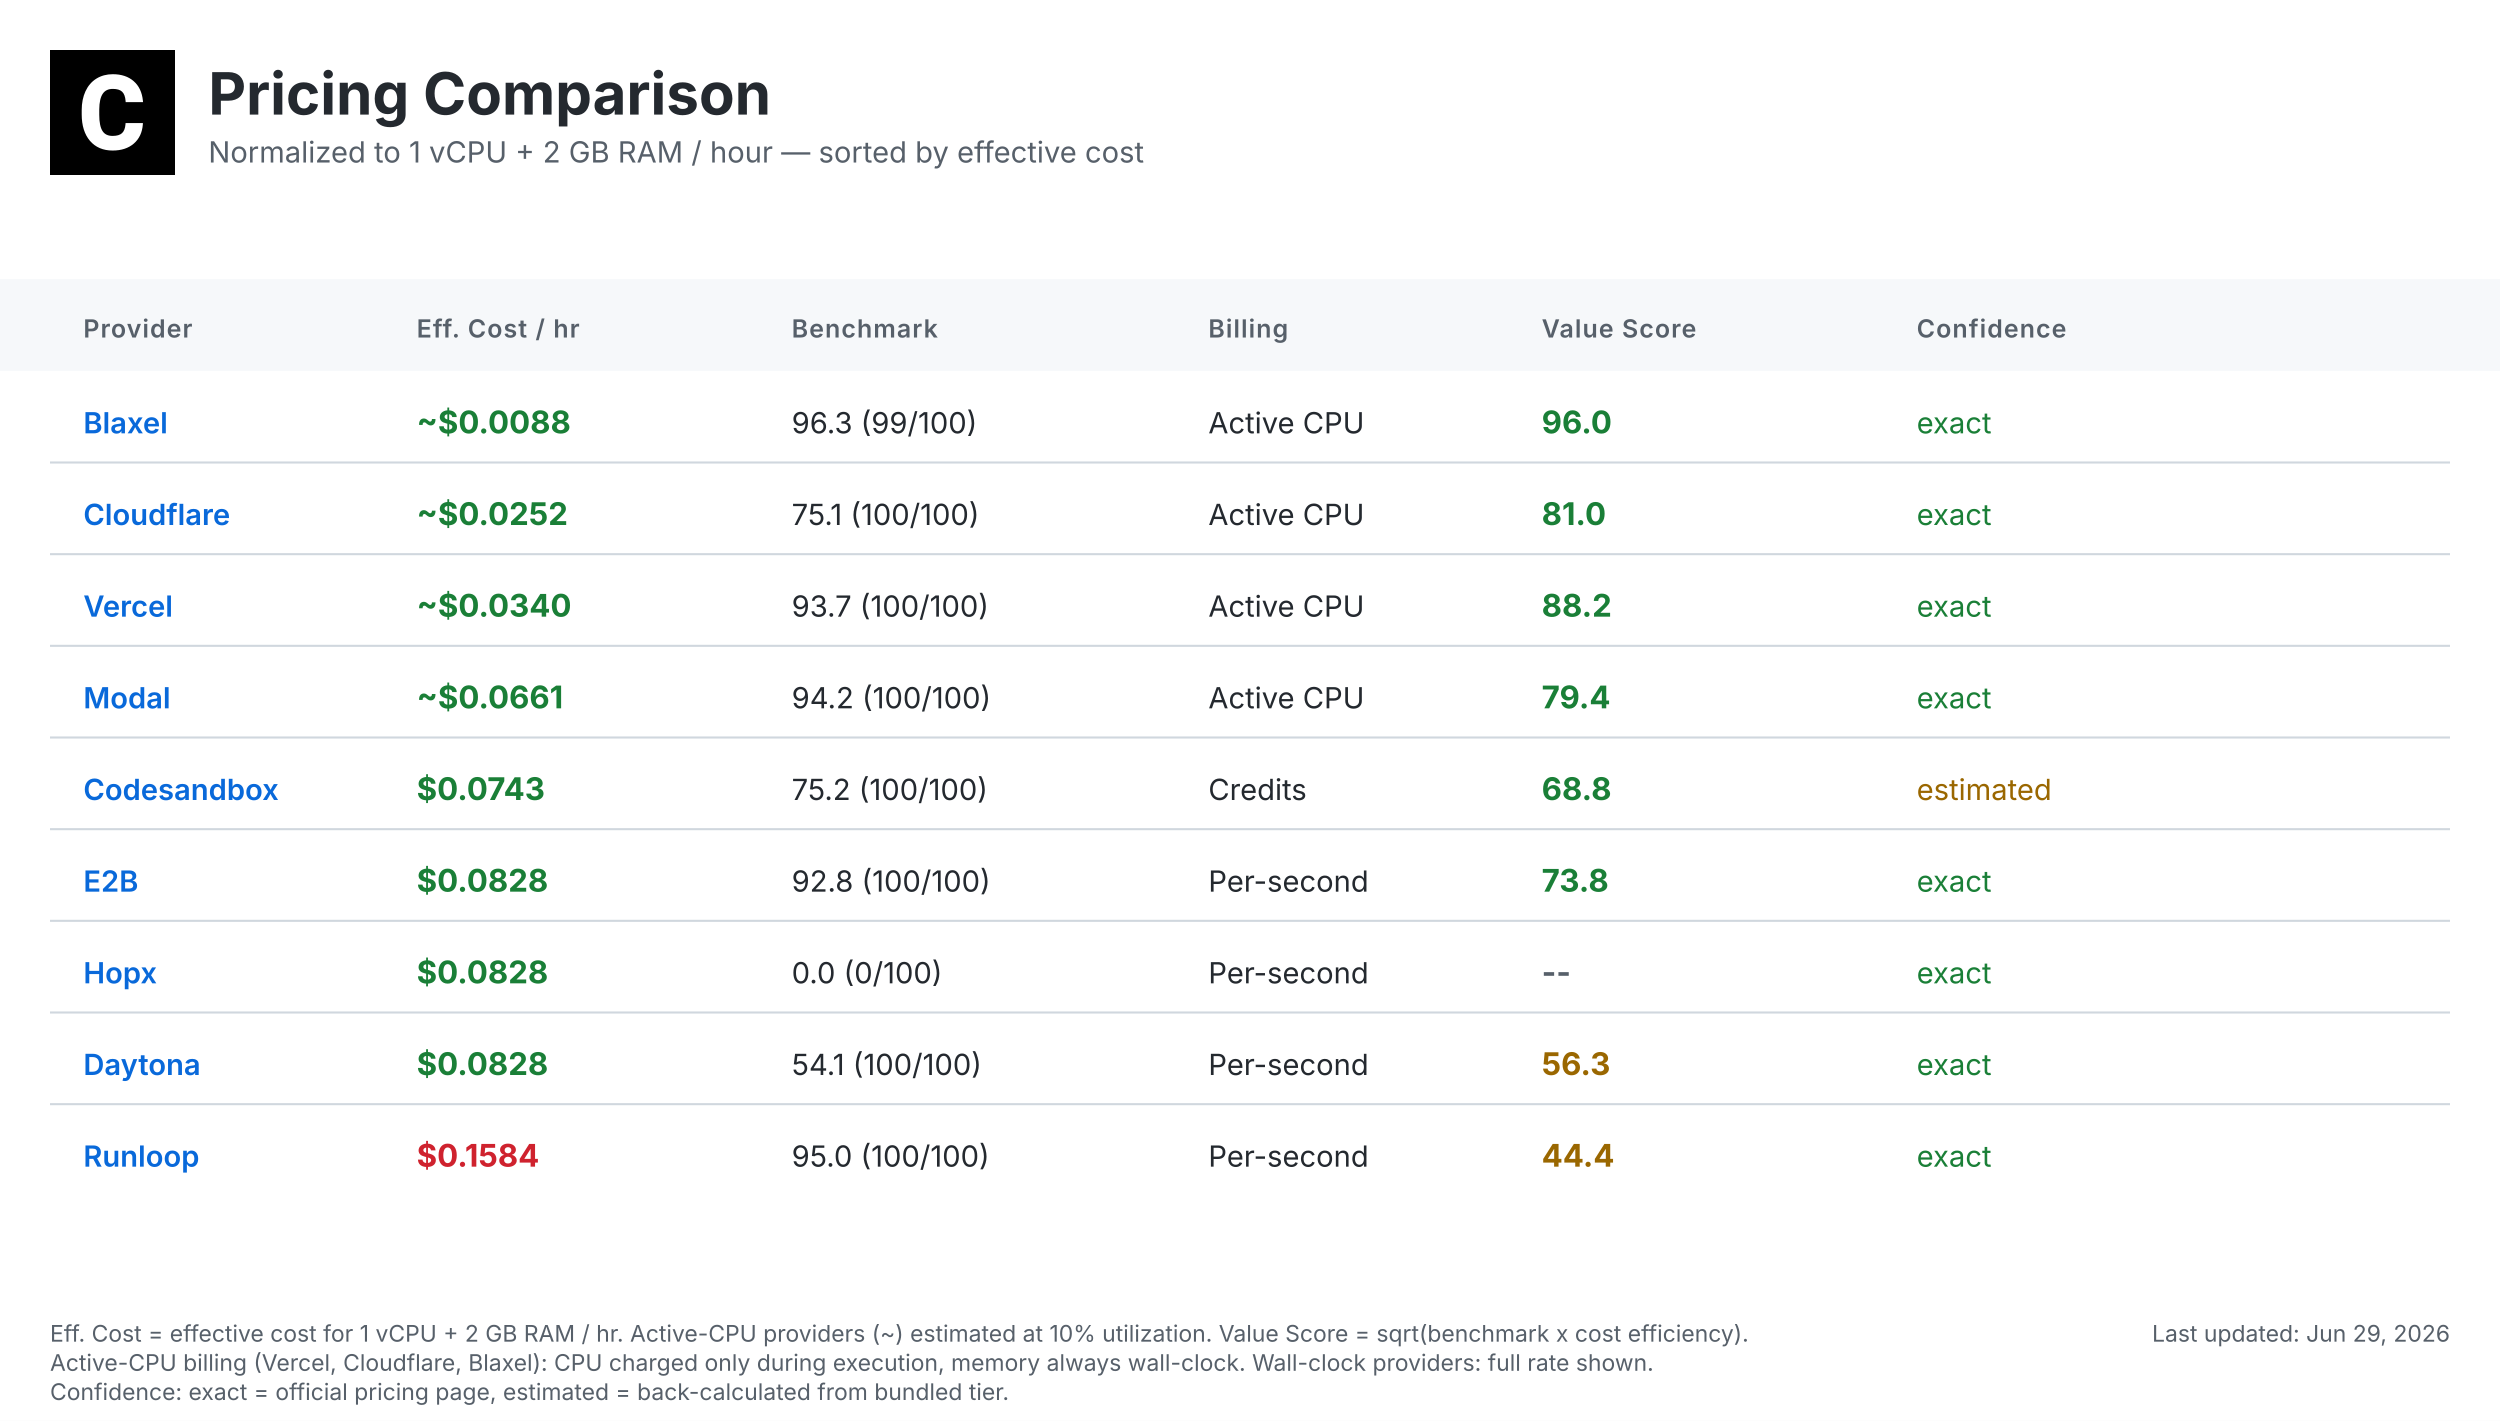
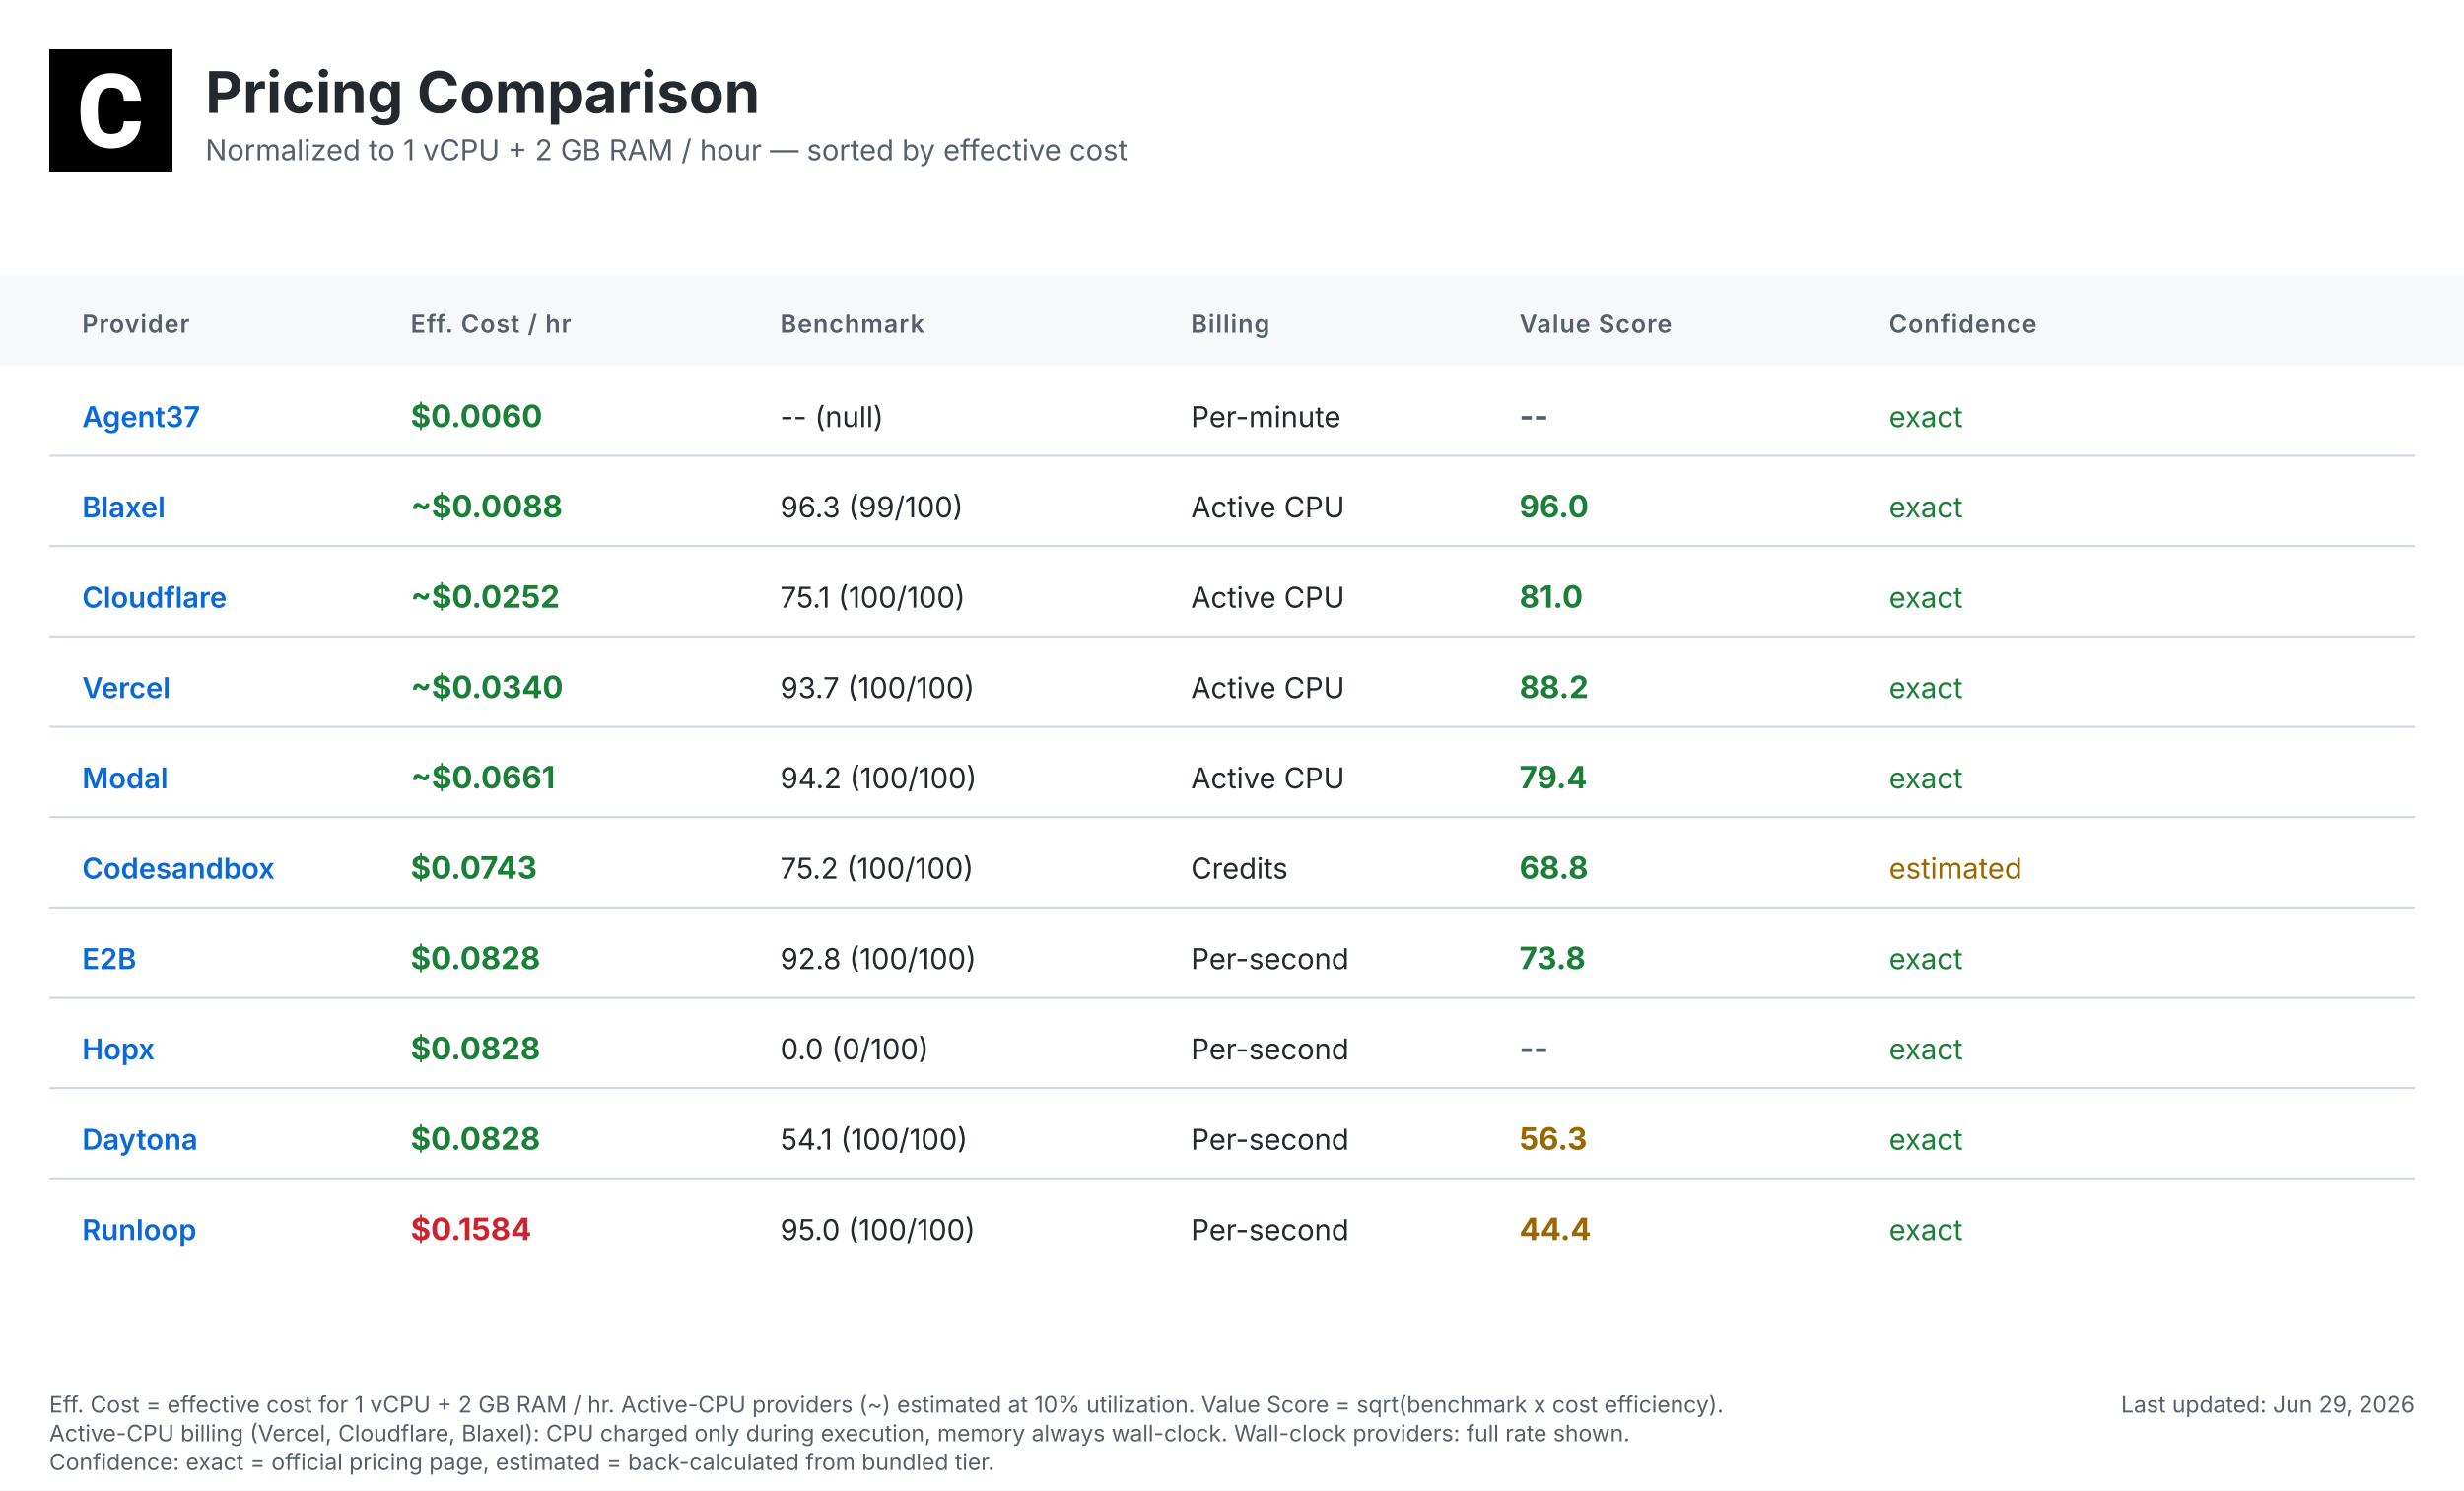
- <svg xmlns="http://www.w3.org/2000/svg" width="1200" height="682" viewBox="0 0 1200 682">
+ <svg xmlns="http://www.w3.org/2000/svg" width="1200" height="726" viewBox="0 0 1200 726">
  <defs>
    <linearGradient id="headerGrad" x1="0%" y1="0%" x2="100%" y2="100%">
      <stop offset="0%" style="stop-color:#f6f8fa;stop-opacity:1" />
      <stop offset="100%" style="stop-color:#ffffff;stop-opacity:1" />
    </linearGradient>
  </defs>
  <style>
    .bg { fill: #ffffff; }
    .header-bg { fill: url(#headerGrad); }
    .table-header-bg { fill: #f6f8fa; }
    .table-header { font: 600 12px 'Inter', 'SF Pro Display', -apple-system, BlinkMacSystemFont, 'Segoe UI', Roboto, Helvetica, Arial, sans-serif; fill: #57606a; text-transform: uppercase; letter-spacing: 0.5px; }
    .row { font: 14px 'Inter', 'SF Pro Display', -apple-system, BlinkMacSystemFont, 'Segoe UI', Roboto, Helvetica, Arial, sans-serif; fill: #24292f; }
    .provider { font-weight: 600; fill: #0969da; }
    .cost { font-weight: 700; font-size: 15px; }
    .value { font-weight: 700; font-size: 15px; }
    .fast { fill: #1a7f37; }
    .medium { fill: #9a6700; }
    .slow { fill: #cf222e; }
    .status { fill: #57606a; }
    .divider { stroke: #d0d7de; stroke-width: 1; }
    .border { stroke: #d0d7de; stroke-width: 1; fill: none; }
    .timestamp { font: 11px 'Inter', 'SF Pro Display', -apple-system, BlinkMacSystemFont, 'Segoe UI', Roboto, Helvetica, Arial, sans-serif; fill: #57606a; }
    .title { font: bold 28px 'Inter', 'SF Pro Display', -apple-system, BlinkMacSystemFont, 'Segoe UI', Roboto, Helvetica, Arial, sans-serif; fill: #24292f; }
    .subtitle { font: 14px 'Inter', 'SF Pro Display', -apple-system, BlinkMacSystemFont, 'Segoe UI', Roboto, Helvetica, Arial, sans-serif; fill: #57606a; }
    .logo { fill: #24292f; }
    .confidence-exact { fill: #1a7f37; }
    .confidence-estimated { fill: #9a6700; }
    .confidence-unknown { fill: #cf222e; }
  </style>
-   <rect class="bg" width="1200" height="682" />
+   <rect class="bg" width="1200" height="726" />
  <g transform="translate(24, 24)">
    <rect width="60" height="60" fill="#000000" />
    <g transform="scale(0.035) translate(0, 0)">
      <path fill="#ffffff" d="M1036.26,1002.28h237.87l-.93,19.09c-8.38,110.32-49.81,198.3-123.82,262.07-73.09,63.31-170.84,95.43-290.48,95.43-130.81,0-235.55-44.69-311.43-133.6-74.48-87.98-112.65-209.48-112.65-361.23v-60.51c0-96.83,17.7-183.41,51.68-257.43,34.91-74.95,85.19-133.61,149.89-173.63,64.7-40.04,140.12-60.52,225.3-60.52,117.77,0,214.13,32.12,286.29,95.9,72.62,63.3,114.98,153.61,126.15,267.67l1.86,19.08h-238.34l-.93-15.83c-4.65-59.11-20.95-101.94-47.95-127.08-27-25.6-69.83-38.17-127.08-38.17-61.91,0-107.06,20.95-137.33,65.17-31.65,45.15-47.94,117.77-48.87,215.53v74.48c0,102.41,15.36,177.83,45.62,223.91,28.86,44.22,74.01,65.63,137.79,65.63,58.19,0,101.48-12.57,128.95-38.17,26.99-25.14,43.29-66.1,47.48-121.5l.93-16.3Z" />
    </g>
  </g>
  <text class="title" x="100" y="55">Pricing Comparison</text>
  <text class="subtitle" x="100" y="78">Normalized to 1 vCPU + 2 GB RAM / hour — sorted by effective cost</text>
  <rect class="table-header-bg" y="134" width="1200" height="44" />
  <text class="table-header" x="40" y="162">Provider</text>
  <text class="table-header" x="200" y="162">Eff. Cost / hr</text>
  <text class="table-header" x="380" y="162">Benchmark</text>
  <text class="table-header" x="580" y="162">Billing</text>
  <text class="table-header" x="740" y="162">Value Score</text>
  <text class="table-header" x="920" y="162">Confidence</text>
-   <text class="row provider" x="40" y="208">Blaxel</text>
-   <text class="row cost fast" x="200" y="208">~$0.0088</text>
-   <text class="row" x="380" y="208">96.3 (99/100)</text>
-   <text class="row" x="580" y="208">Active CPU</text>
-   <text class="row value fast" x="740" y="208">96.0</text>
+   <text class="row provider" x="40" y="208">Agent37</text>
+   <text class="row cost fast" x="200" y="208">$0.0060</text>
+   <text class="row" x="380" y="208">-- (null)</text>
+   <text class="row" x="580" y="208">Per-minute</text>
+   <text class="row value status" x="740" y="208">--</text>
  <text class="row confidence-exact" x="920" y="208">exact</text>
  <line class="divider" x1="24" y1="222" x2="1176" y2="222" />
-   <text class="row provider" x="40" y="252">Cloudflare</text>
-   <text class="row cost fast" x="200" y="252">~$0.0252</text>
-   <text class="row" x="380" y="252">75.1 (100/100)</text>
+   <text class="row provider" x="40" y="252">Blaxel</text>
+   <text class="row cost fast" x="200" y="252">~$0.0088</text>
+   <text class="row" x="380" y="252">96.3 (99/100)</text>
  <text class="row" x="580" y="252">Active CPU</text>
-   <text class="row value fast" x="740" y="252">81.0</text>
+   <text class="row value fast" x="740" y="252">96.0</text>
  <text class="row confidence-exact" x="920" y="252">exact</text>
  <line class="divider" x1="24" y1="266" x2="1176" y2="266" />
-   <text class="row provider" x="40" y="296">Vercel</text>
-   <text class="row cost fast" x="200" y="296">~$0.0340</text>
-   <text class="row" x="380" y="296">93.7 (100/100)</text>
+   <text class="row provider" x="40" y="296">Cloudflare</text>
+   <text class="row cost fast" x="200" y="296">~$0.0252</text>
+   <text class="row" x="380" y="296">75.1 (100/100)</text>
  <text class="row" x="580" y="296">Active CPU</text>
-   <text class="row value fast" x="740" y="296">88.2</text>
+   <text class="row value fast" x="740" y="296">81.0</text>
  <text class="row confidence-exact" x="920" y="296">exact</text>
  <line class="divider" x1="24" y1="310" x2="1176" y2="310" />
-   <text class="row provider" x="40" y="340">Modal</text>
-   <text class="row cost fast" x="200" y="340">~$0.0661</text>
-   <text class="row" x="380" y="340">94.2 (100/100)</text>
+   <text class="row provider" x="40" y="340">Vercel</text>
+   <text class="row cost fast" x="200" y="340">~$0.0340</text>
+   <text class="row" x="380" y="340">93.7 (100/100)</text>
  <text class="row" x="580" y="340">Active CPU</text>
-   <text class="row value fast" x="740" y="340">79.4</text>
+   <text class="row value fast" x="740" y="340">88.2</text>
  <text class="row confidence-exact" x="920" y="340">exact</text>
  <line class="divider" x1="24" y1="354" x2="1176" y2="354" />
-   <text class="row provider" x="40" y="384">Codesandbox</text>
-   <text class="row cost fast" x="200" y="384">$0.0743</text>
-   <text class="row" x="380" y="384">75.2 (100/100)</text>
-   <text class="row" x="580" y="384">Credits</text>
-   <text class="row value fast" x="740" y="384">68.8</text>
-   <text class="row confidence-estimated" x="920" y="384">estimated</text>
+   <text class="row provider" x="40" y="384">Modal</text>
+   <text class="row cost fast" x="200" y="384">~$0.0661</text>
+   <text class="row" x="380" y="384">94.2 (100/100)</text>
+   <text class="row" x="580" y="384">Active CPU</text>
+   <text class="row value fast" x="740" y="384">79.4</text>
+   <text class="row confidence-exact" x="920" y="384">exact</text>
  <line class="divider" x1="24" y1="398" x2="1176" y2="398" />
-   <text class="row provider" x="40" y="428">E2B</text>
-   <text class="row cost fast" x="200" y="428">$0.0828</text>
-   <text class="row" x="380" y="428">92.8 (100/100)</text>
-   <text class="row" x="580" y="428">Per-second</text>
-   <text class="row value fast" x="740" y="428">73.8</text>
-   <text class="row confidence-exact" x="920" y="428">exact</text>
+   <text class="row provider" x="40" y="428">Codesandbox</text>
+   <text class="row cost fast" x="200" y="428">$0.0743</text>
+   <text class="row" x="380" y="428">75.2 (100/100)</text>
+   <text class="row" x="580" y="428">Credits</text>
+   <text class="row value fast" x="740" y="428">68.8</text>
+   <text class="row confidence-estimated" x="920" y="428">estimated</text>
  <line class="divider" x1="24" y1="442" x2="1176" y2="442" />
-   <text class="row provider" x="40" y="472">Hopx</text>
+   <text class="row provider" x="40" y="472">E2B</text>
  <text class="row cost fast" x="200" y="472">$0.0828</text>
-   <text class="row" x="380" y="472">0.0 (0/100)</text>
+   <text class="row" x="380" y="472">92.8 (100/100)</text>
  <text class="row" x="580" y="472">Per-second</text>
-   <text class="row value status" x="740" y="472">--</text>
+   <text class="row value fast" x="740" y="472">73.8</text>
  <text class="row confidence-exact" x="920" y="472">exact</text>
  <line class="divider" x1="24" y1="486" x2="1176" y2="486" />
-   <text class="row provider" x="40" y="516">Daytona</text>
+   <text class="row provider" x="40" y="516">Hopx</text>
  <text class="row cost fast" x="200" y="516">$0.0828</text>
-   <text class="row" x="380" y="516">54.1 (100/100)</text>
+   <text class="row" x="380" y="516">0.0 (0/100)</text>
  <text class="row" x="580" y="516">Per-second</text>
-   <text class="row value medium" x="740" y="516">56.3</text>
+   <text class="row value status" x="740" y="516">--</text>
  <text class="row confidence-exact" x="920" y="516">exact</text>
  <line class="divider" x1="24" y1="530" x2="1176" y2="530" />
-   <text class="row provider" x="40" y="560">Runloop</text>
-   <text class="row cost slow" x="200" y="560">$0.1584</text>
-   <text class="row" x="380" y="560">95.0 (100/100)</text>
+   <text class="row provider" x="40" y="560">Daytona</text>
+   <text class="row cost fast" x="200" y="560">$0.0828</text>
+   <text class="row" x="380" y="560">54.1 (100/100)</text>
  <text class="row" x="580" y="560">Per-second</text>
-   <text class="row value medium" x="740" y="560">44.4</text>
+   <text class="row value medium" x="740" y="560">56.3</text>
  <text class="row confidence-exact" x="920" y="560">exact</text>
-   <text class="timestamp" x="1176" y="644" text-anchor="end">Last updated: Jun 29, 2026</text>
-   <text class="timestamp" x="24" y="644">Eff. Cost = effective cost for 1 vCPU + 2 GB RAM / hr. Active-CPU providers (~) estimated at 10% utilization. Value Score = sqrt(benchmark x cost efficiency).</text>
-   <text class="timestamp" x="24" y="658">Active-CPU billing (Vercel, Cloudflare, Blaxel): CPU charged only during execution, memory always wall-clock. Wall-clock providers: full rate shown.</text>
-   <text class="timestamp" x="24" y="672">Confidence: exact = official pricing page, estimated = back-calculated from bundled tier.</text>
+   <line class="divider" x1="24" y1="574" x2="1176" y2="574" />
+   <text class="row provider" x="40" y="604">Runloop</text>
+   <text class="row cost slow" x="200" y="604">$0.1584</text>
+   <text class="row" x="380" y="604">95.0 (100/100)</text>
+   <text class="row" x="580" y="604">Per-second</text>
+   <text class="row value medium" x="740" y="604">44.4</text>
+   <text class="row confidence-exact" x="920" y="604">exact</text>
+   <text class="timestamp" x="1176" y="688" text-anchor="end">Last updated: Jun 29, 2026</text>
+   <text class="timestamp" x="24" y="688">Eff. Cost = effective cost for 1 vCPU + 2 GB RAM / hr. Active-CPU providers (~) estimated at 10% utilization. Value Score = sqrt(benchmark x cost efficiency).</text>
+   <text class="timestamp" x="24" y="702">Active-CPU billing (Vercel, Cloudflare, Blaxel): CPU charged only during execution, memory always wall-clock. Wall-clock providers: full rate shown.</text>
+   <text class="timestamp" x="24" y="716">Confidence: exact = official pricing page, estimated = back-calculated from bundled tier.</text>
</svg>
